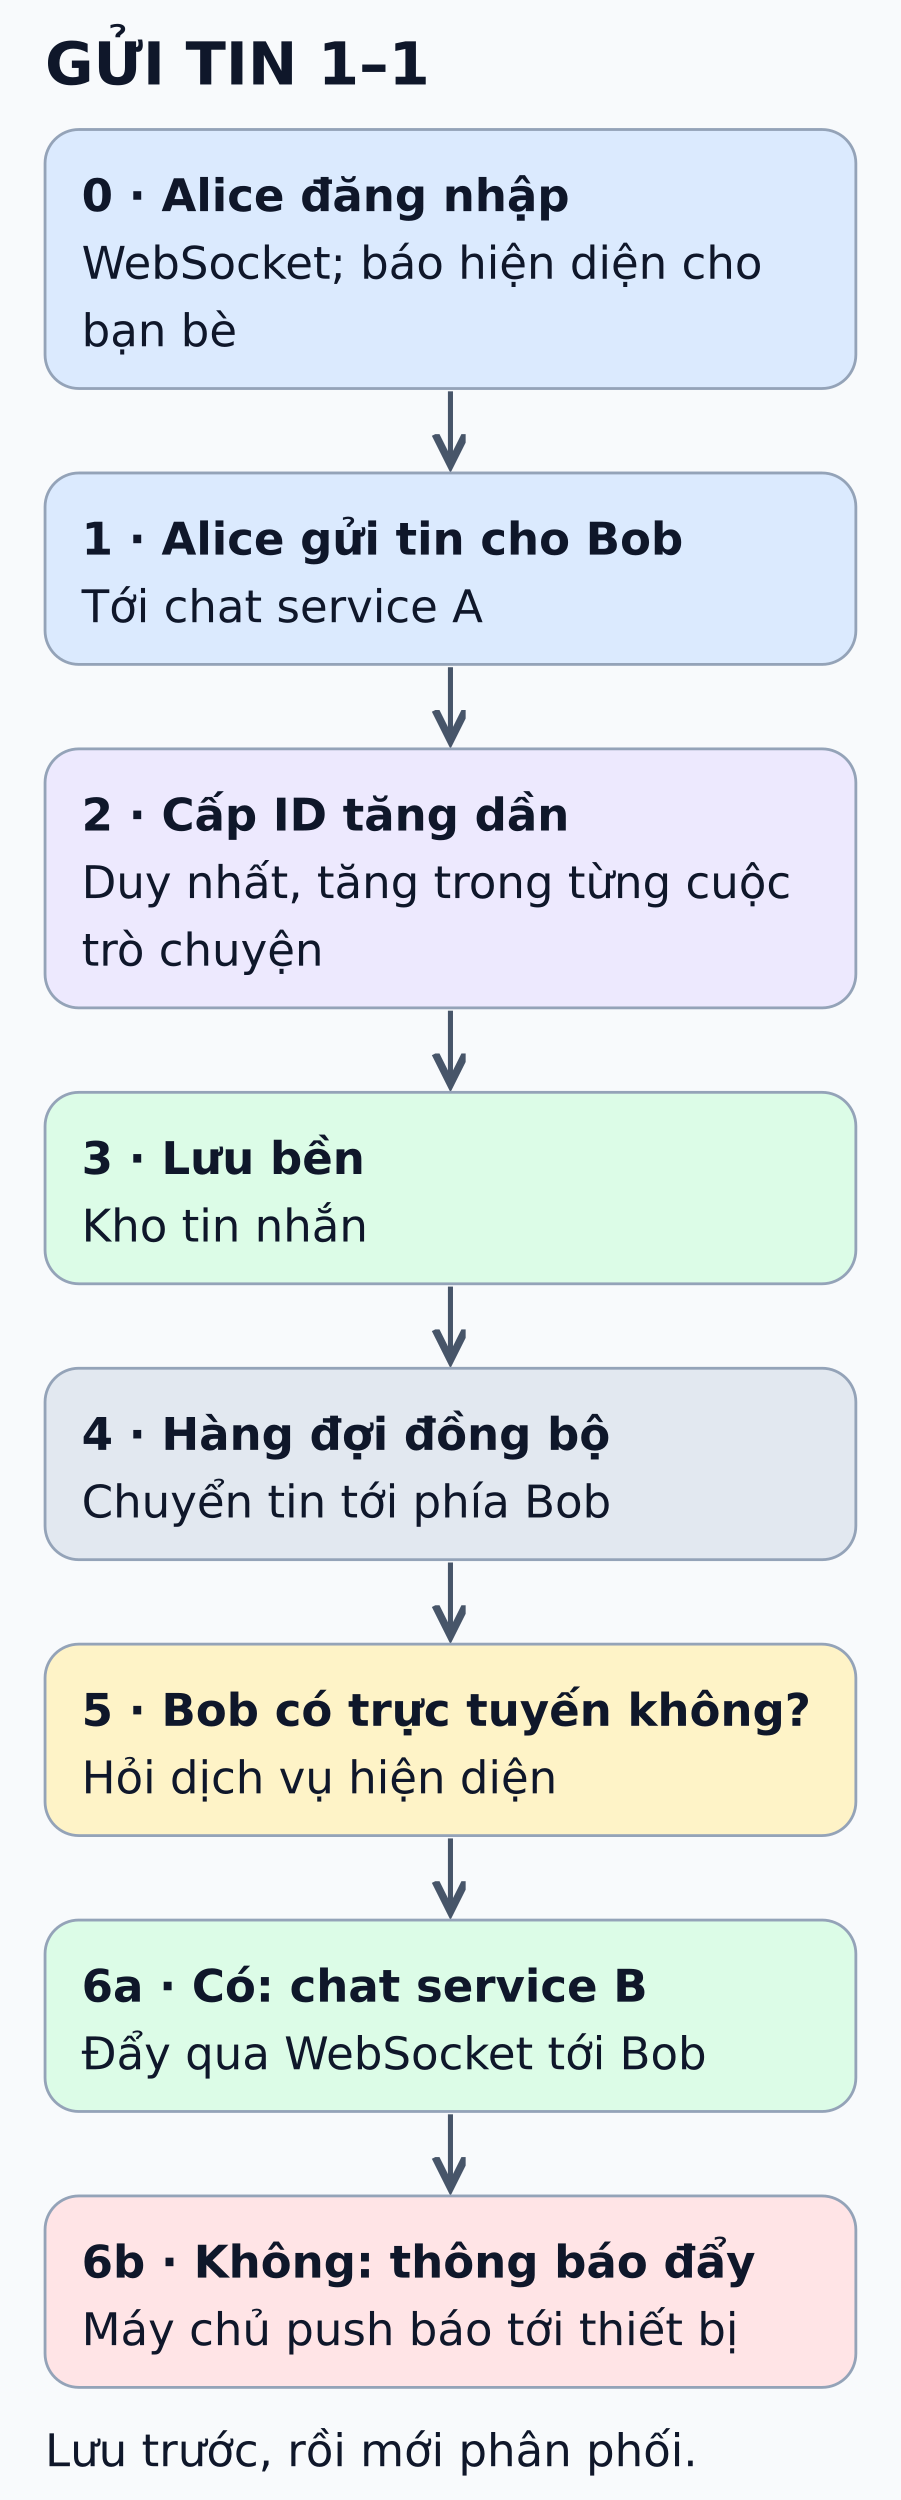
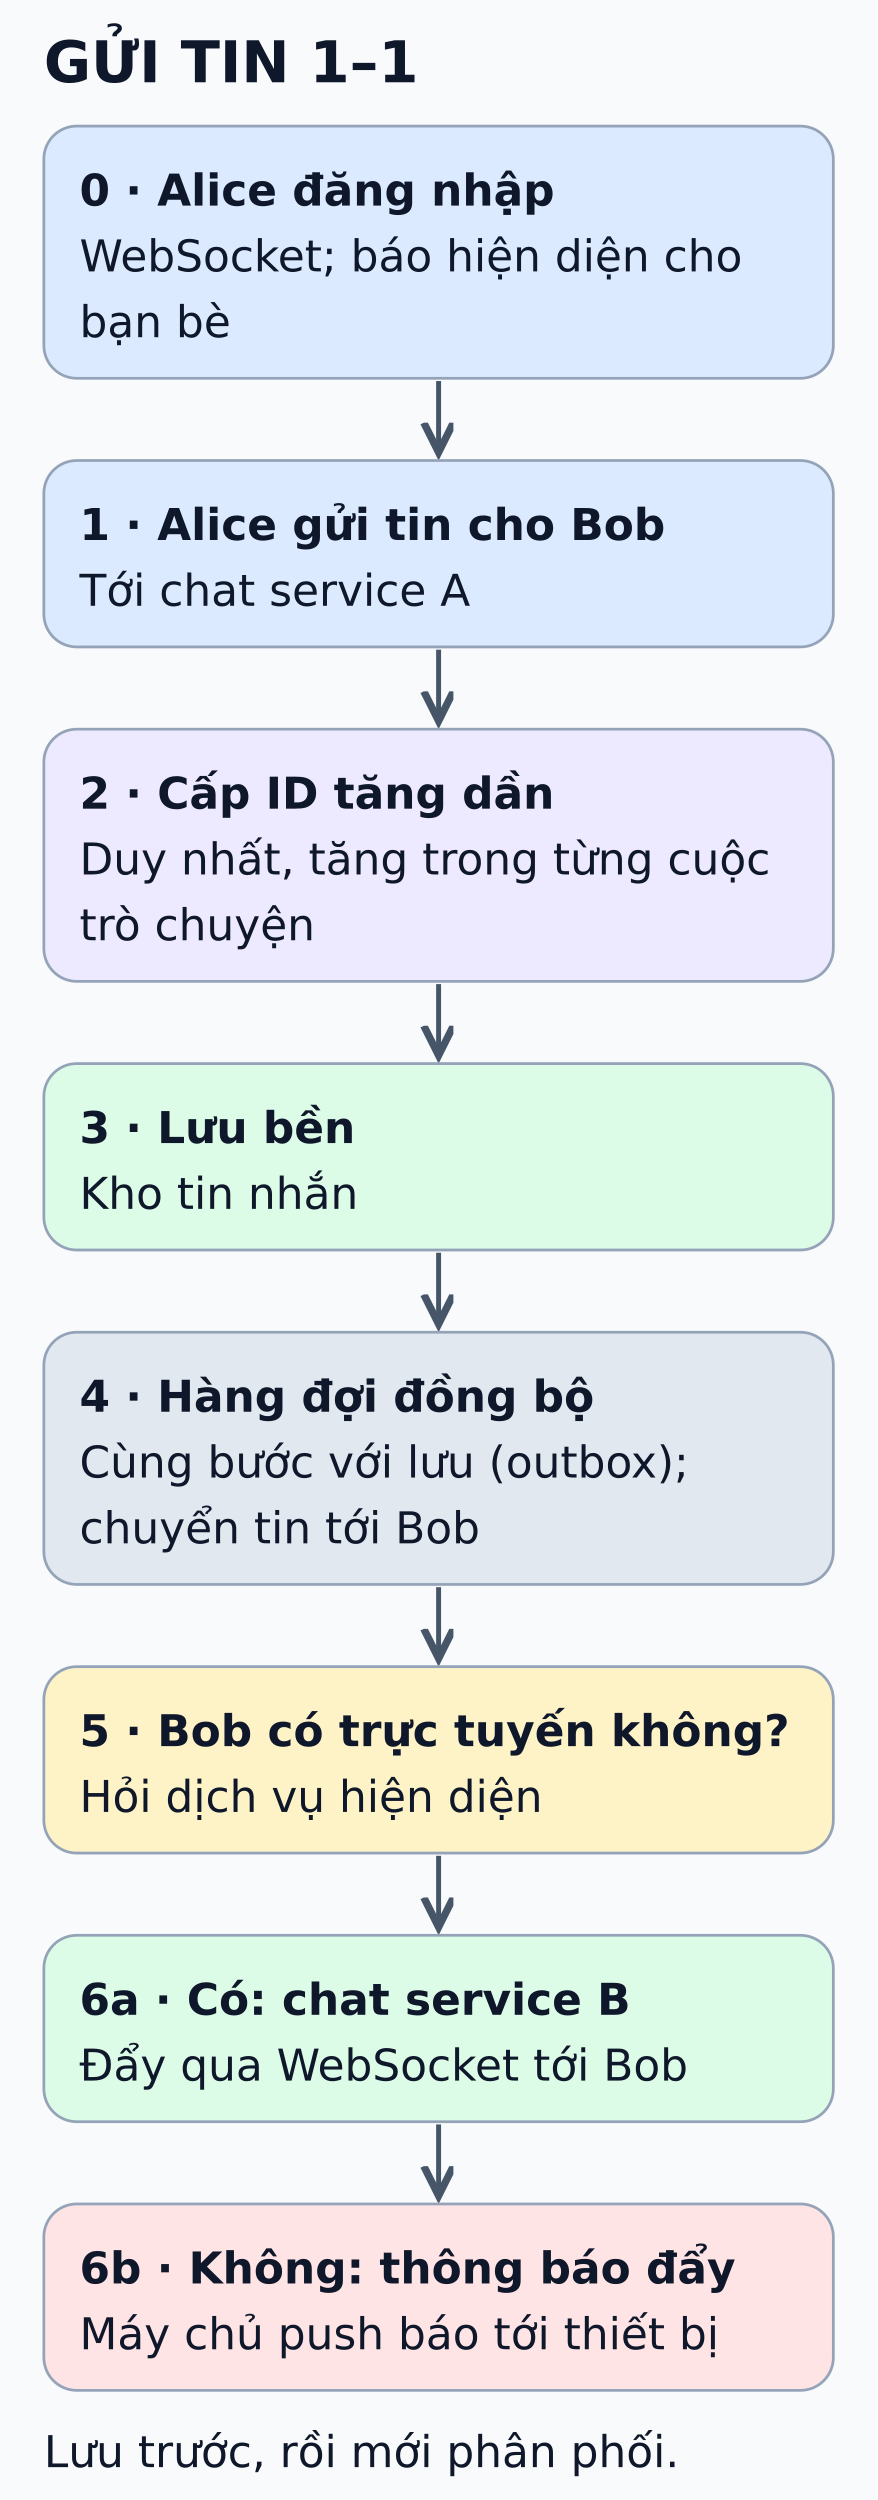
- <svg xmlns="http://www.w3.org/2000/svg" viewBox="0 0 320 888" width="320" height="888" role="img" aria-labelledby="title desc">
+ <svg xmlns="http://www.w3.org/2000/svg" viewBox="0 0 320 912" width="320" height="912" role="img" aria-labelledby="title desc">
  <defs>
    <marker id="arrow" markerWidth="8" markerHeight="8" refX="6" refY="3" orient="auto">
      <path d="M0,0 L6,3 L0,6" fill="none" stroke="#475569" stroke-width="1.5" />
    </marker>
  </defs>
-   <rect width="320" height="888" fill="#f8fafc" />
+   <rect width="320" height="912" fill="#f8fafc" />
  <g font-family="DejaVu Sans, Arial, sans-serif" fill="#0f172a">
    <text x="16" y="30" font-size="21" font-weight="bold">GỬI TIN 1–1</text>
    <rect x="16" y="46" width="288" height="92" rx="12" fill="#dbeafe" stroke="#94a3b8" />
    <text x="29" y="75" font-size="16" font-weight="bold">0 · Alice đăng nhập</text>
    <text x="29" y="99" font-size="16" font-weight="normal">WebSocket; báo hiện diện cho</text>
    <text x="29" y="123" font-size="16" font-weight="normal">bạn bè</text>
    <line x1="160" y1="139" x2="160" y2="165" stroke="#475569" stroke-width="1.8" marker-end="url(#arrow)" />
    <rect x="16" y="168" width="288" height="68" rx="12" fill="#dbeafe" stroke="#94a3b8" />
    <text x="29" y="197" font-size="16" font-weight="bold">1 · Alice gửi tin cho Bob</text>
    <text x="29" y="221" font-size="16" font-weight="normal">Tới chat service A</text>
    <line x1="160" y1="237" x2="160" y2="263" stroke="#475569" stroke-width="1.8" marker-end="url(#arrow)" />
    <rect x="16" y="266" width="288" height="92" rx="12" fill="#ede9fe" stroke="#94a3b8" />
    <text x="29" y="295" font-size="16" font-weight="bold">2 · Cấp ID tăng dần</text>
    <text x="29" y="319" font-size="16" font-weight="normal">Duy nhất, tăng trong từng cuộc</text>
    <text x="29" y="343" font-size="16" font-weight="normal">trò chuyện</text>
    <line x1="160" y1="359" x2="160" y2="385" stroke="#475569" stroke-width="1.8" marker-end="url(#arrow)" />
    <rect x="16" y="388" width="288" height="68" rx="12" fill="#dcfce7" stroke="#94a3b8" />
    <text x="29" y="417" font-size="16" font-weight="bold">3 · Lưu bền</text>
    <text x="29" y="441" font-size="16" font-weight="normal">Kho tin nhắn</text>
    <line x1="160" y1="457" x2="160" y2="483" stroke="#475569" stroke-width="1.8" marker-end="url(#arrow)" />
-     <rect x="16" y="486" width="288" height="68" rx="12" fill="#e2e8f0" stroke="#94a3b8" />
+     <rect x="16" y="486" width="288" height="92" rx="12" fill="#e2e8f0" stroke="#94a3b8" />
    <text x="29" y="515" font-size="16" font-weight="bold">4 · Hàng đợi đồng bộ</text>
-     <text x="29" y="539" font-size="16" font-weight="normal">Chuyển tin tới phía Bob</text>
-     <line x1="160" y1="555" x2="160" y2="581" stroke="#475569" stroke-width="1.8" marker-end="url(#arrow)" />
-     <rect x="16" y="584" width="288" height="68" rx="12" fill="#fef3c7" stroke="#94a3b8" />
-     <text x="29" y="613" font-size="16" font-weight="bold">5 · Bob có trực tuyến không?</text>
-     <text x="29" y="637" font-size="16" font-weight="normal">Hỏi dịch vụ hiện diện</text>
-     <line x1="160" y1="653" x2="160" y2="679" stroke="#475569" stroke-width="1.8" marker-end="url(#arrow)" />
-     <rect x="16" y="682" width="288" height="68" rx="12" fill="#dcfce7" stroke="#94a3b8" />
-     <text x="29" y="711" font-size="16" font-weight="bold">6a · Có: chat service B</text>
-     <text x="29" y="735" font-size="16" font-weight="normal">Đẩy qua WebSocket tới Bob</text>
-     <line x1="160" y1="751" x2="160" y2="777" stroke="#475569" stroke-width="1.8" marker-end="url(#arrow)" />
-     <rect x="16" y="780" width="288" height="68" rx="12" fill="#ffe4e6" stroke="#94a3b8" />
-     <text x="29" y="809" font-size="16" font-weight="bold">6b · Không: thông báo đẩy</text>
-     <text x="29" y="833" font-size="16" font-weight="normal">Máy chủ push báo tới thiết bị</text>
-     <text x="16" y="876" font-size="16" font-weight="normal">Lưu trước, rồi mới phân phối.</text>
+     <text x="29" y="539" font-size="16" font-weight="normal">Cùng bước với lưu (outbox);</text>
+     <text x="29" y="563" font-size="16" font-weight="normal">chuyển tin tới Bob</text>
+     <line x1="160" y1="579" x2="160" y2="605" stroke="#475569" stroke-width="1.8" marker-end="url(#arrow)" />
+     <rect x="16" y="608" width="288" height="68" rx="12" fill="#fef3c7" stroke="#94a3b8" />
+     <text x="29" y="637" font-size="16" font-weight="bold">5 · Bob có trực tuyến không?</text>
+     <text x="29" y="661" font-size="16" font-weight="normal">Hỏi dịch vụ hiện diện</text>
+     <line x1="160" y1="677" x2="160" y2="703" stroke="#475569" stroke-width="1.8" marker-end="url(#arrow)" />
+     <rect x="16" y="706" width="288" height="68" rx="12" fill="#dcfce7" stroke="#94a3b8" />
+     <text x="29" y="735" font-size="16" font-weight="bold">6a · Có: chat service B</text>
+     <text x="29" y="759" font-size="16" font-weight="normal">Đẩy qua WebSocket tới Bob</text>
+     <line x1="160" y1="775" x2="160" y2="801" stroke="#475569" stroke-width="1.8" marker-end="url(#arrow)" />
+     <rect x="16" y="804" width="288" height="68" rx="12" fill="#ffe4e6" stroke="#94a3b8" />
+     <text x="29" y="833" font-size="16" font-weight="bold">6b · Không: thông báo đẩy</text>
+     <text x="29" y="857" font-size="16" font-weight="normal">Máy chủ push báo tới thiết bị</text>
+     <text x="16" y="900" font-size="16" font-weight="normal">Lưu trước, rồi mới phân phối.</text>
  </g>
</svg>
